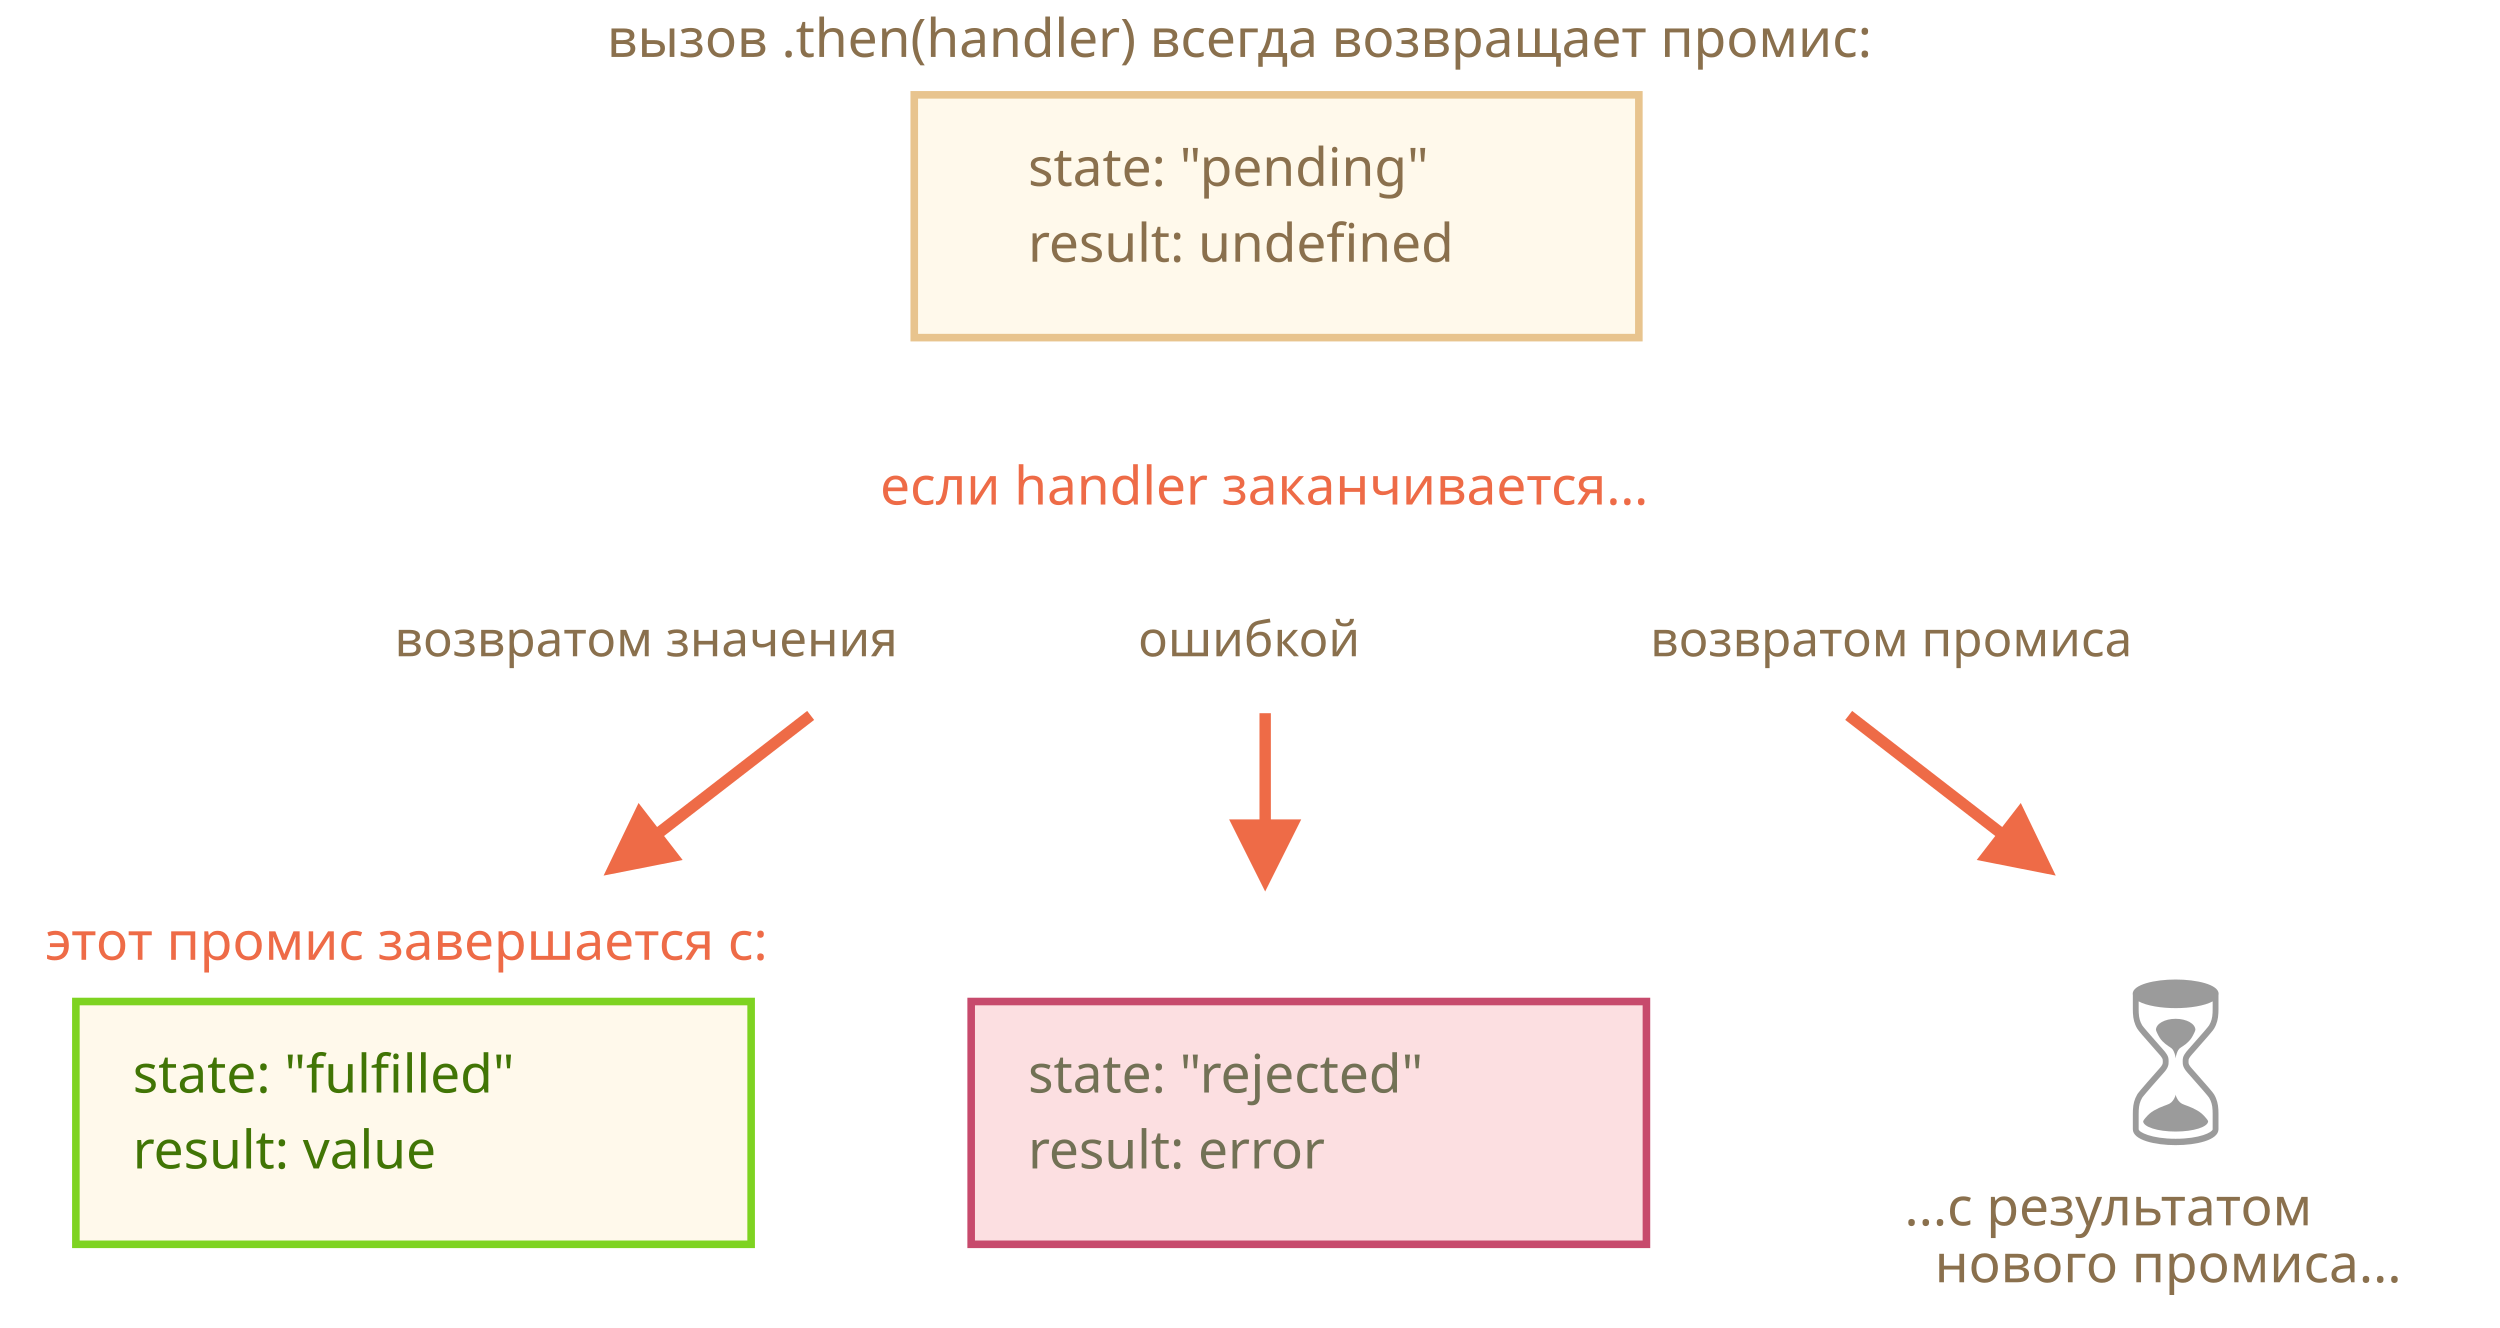
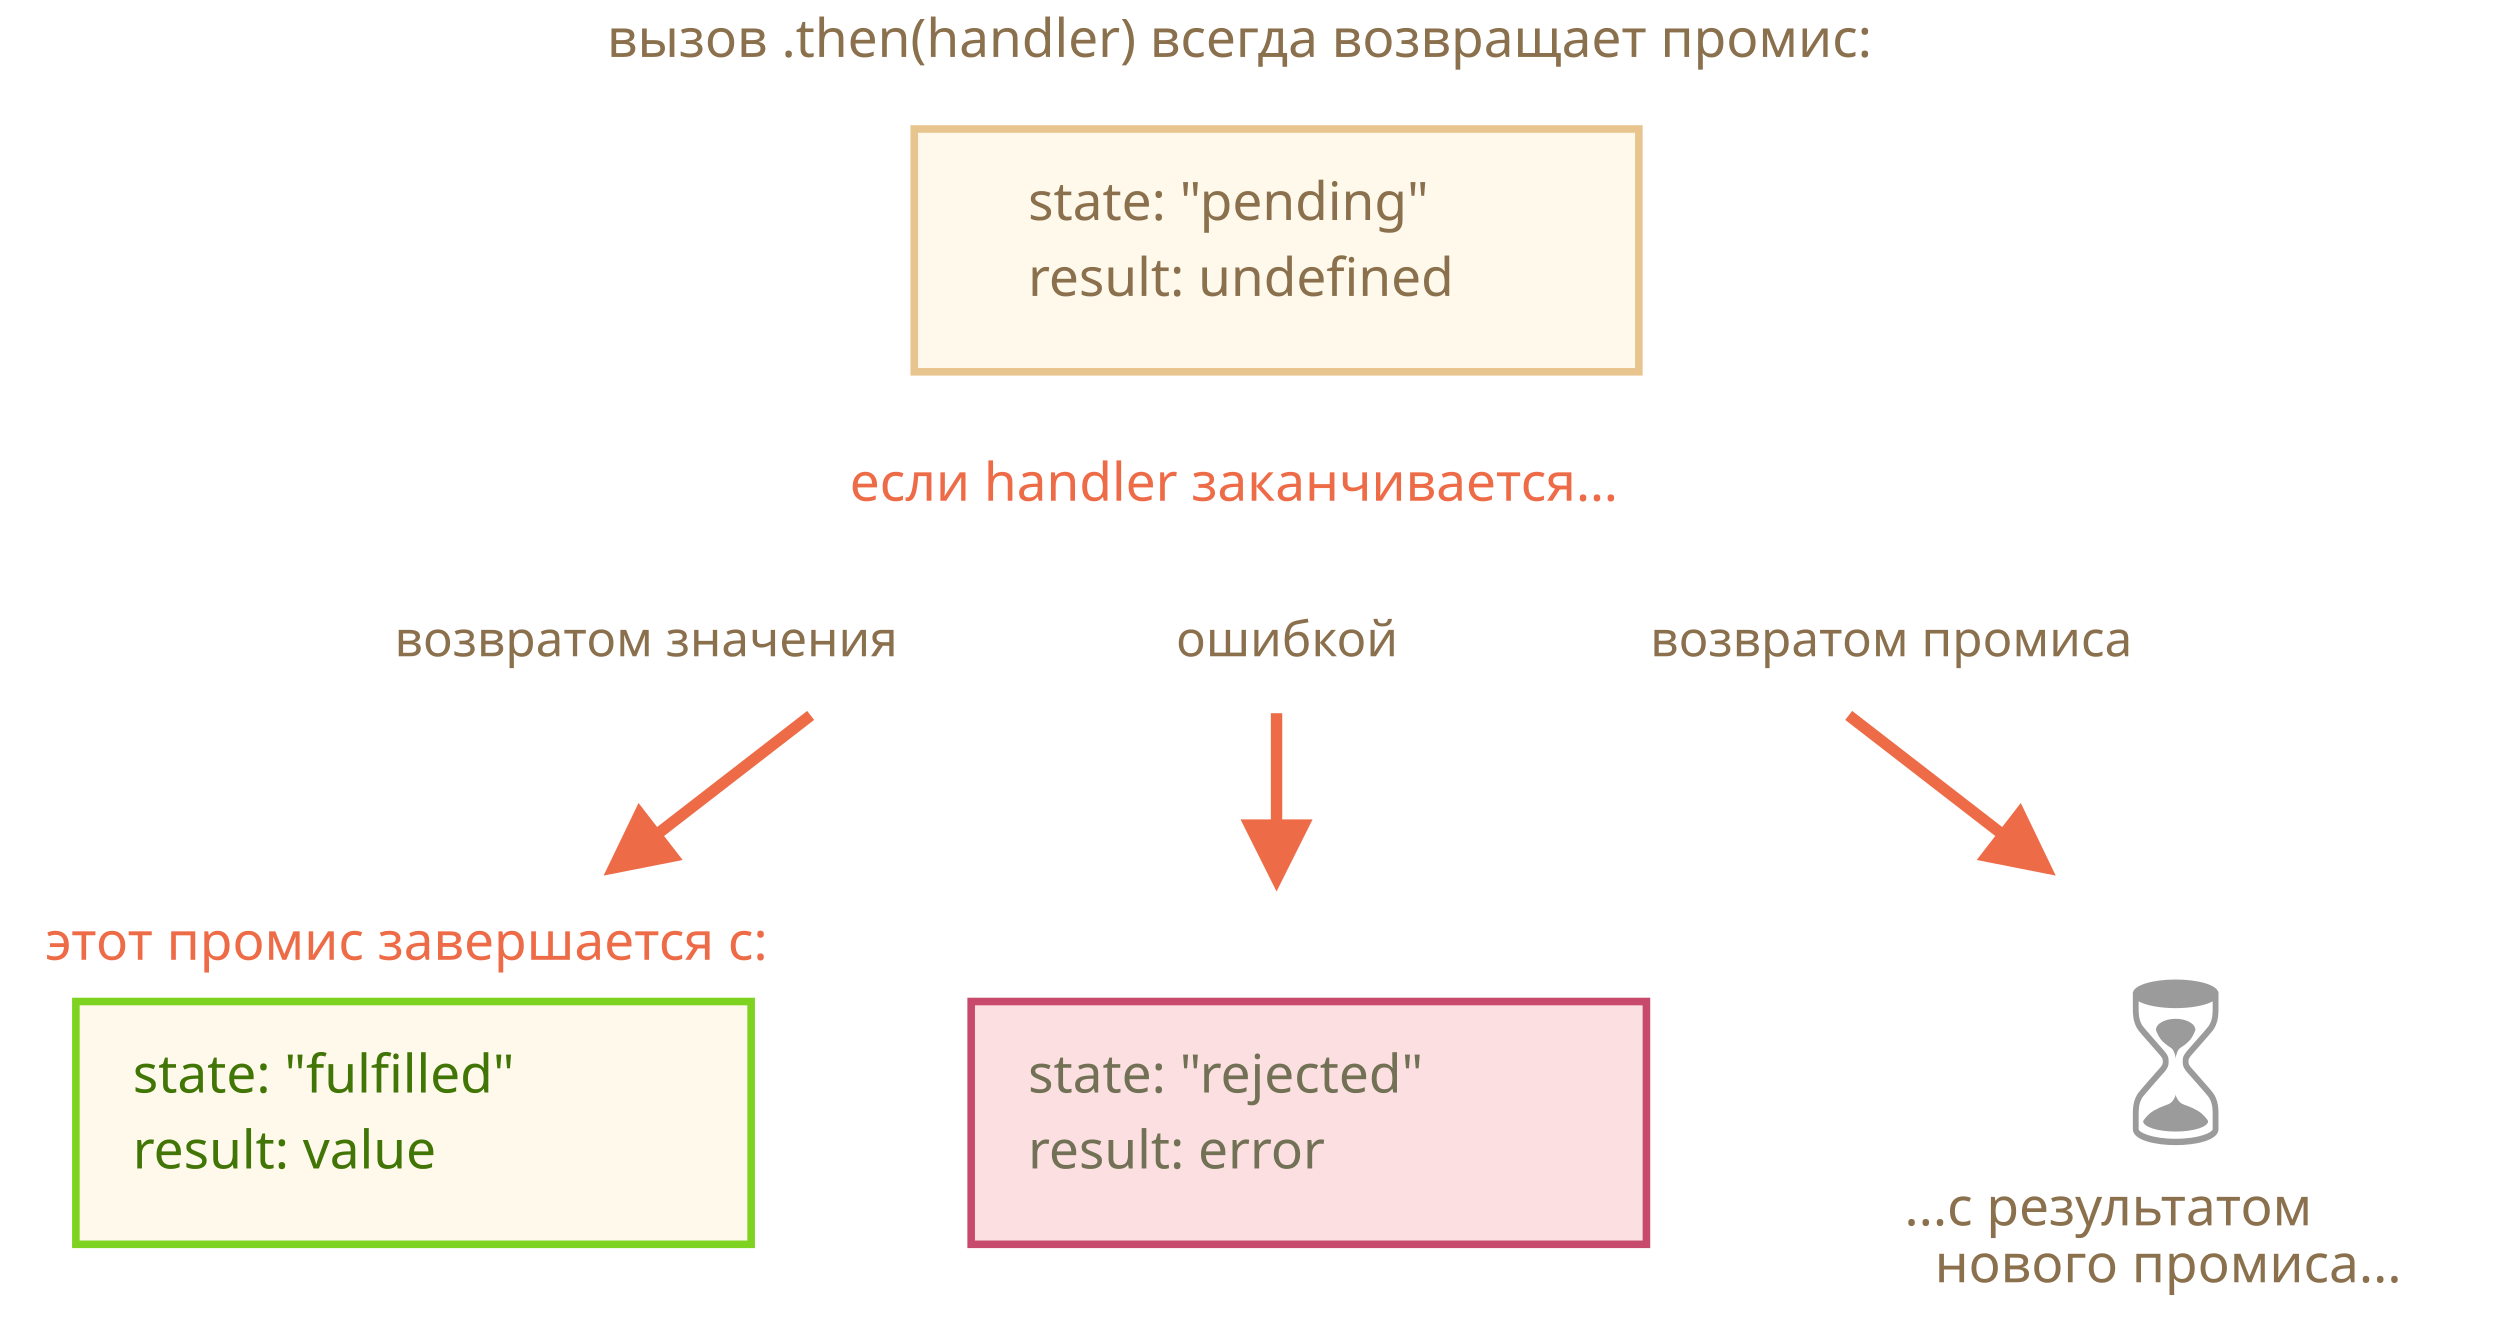
<svg xmlns="http://www.w3.org/2000/svg" width="659px" height="350px" viewBox="0 0 659 350" version="1.1">
  <g id="promise" stroke="none" stroke-width="1" fill="none" fill-rule="evenodd">
    <g id="promise-handler-variants.svg">
      <path id="Line-Copy" d="M525.949,220.367 L486.396,189.769 L488.231,187.396 L527.785,217.994 L532.68,211.666 L541.895,230.806 L521.055,226.694 L525.949,220.367 Z" fill="#EE6B47" fill-rule="nonzero" />
-       <path id="Line-Copy-3" d="M332,216 L332,188 L335,188 L335,216 L343,216 L333.5,235 L324,216 L332,216 Z" fill="#EE6B47" fill-rule="nonzero" />
+       <path id="Line-Copy-3" d="M335,216 L335,188 L338,188 L338,216 L346,216 L336.5,235 L327,216 L335,216 Z" fill="#EE6B47" fill-rule="nonzero" />
      <path id="Line-Copy-2" d="M173.215,217.994 L212.769,187.396 L214.604,189.769 L175.051,220.367 L179.945,226.694 L159.105,230.806 L168.32,211.666 L173.215,217.994 Z" fill="#EE6B47" fill-rule="nonzero" />
      <text id="return-value" font-family="PTMono-Regular, PT Mono" font-size="13" font-weight="normal" fill="#8A704D">
        <tspan x="104" y="173">возвратом значения</tspan>
      </text>
      <text id="return-promise" font-family="PTMono-Regular, PT Mono" font-size="13" font-weight="normal" fill="#8A704D">
        <tspan x="435" y="173">возвратом промиса</tspan>
      </text>
      <text id="throw-error" font-family="PTMono-Regular, PT Mono" font-size="13" font-weight="normal" fill="#8A704D">
-         <tspan x="300" y="173">ошибкой</tspan>
+         <tspan x="310" y="173">ошибкой</tspan>
      </text>
      <rect id="Rectangle-1-Copy" stroke="#7ED321" stroke-width="2" fill="#FFF9EB" x="20" y="264" width="178" height="64" />
      <text id="state:-&quot;fulfilled&quot;-r" font-family="PTMono-Regular, PT Mono" font-size="14" font-weight="normal" line-spacing="20" fill="#417505">
        <tspan x="35" y="288">state:  "fulfilled"</tspan>
        <tspan x="35" y="308">result: value</tspan>
      </text>
      <rect id="Rectangle-1-Copy-3" stroke="#C74A6C" stroke-width="2" fill="#FCDFE1" x="256" y="264" width="178" height="64" />
      <text id="state:-&quot;rejected&quot;-re" font-family="PTMono-Regular, PT Mono" font-size="14" font-weight="normal" line-spacing="20" fill="#727155">
        <tspan x="271" y="288">state:  "rejected"</tspan>
        <tspan x="271" y="308">result: error</tspan>
      </text>
      <g id="noun_88566_cc-copy" transform="translate(562, 258)" fill="#9B9B9B">
        <path d="M22.79,35.592 C22.789,34.969 22.774,34.23 22.666,33.465 C22.569,32.777 22.388,32.107 22.127,31.475 C21.989,31.142 21.817,30.8 21.616,30.458 C21.335,29.979 19.916,28.317 16.555,24.531 C16.25,24.188 16.033,23.943 15.953,23.85 L15.702,23.561 C15.645,23.495 15.589,23.429 15.534,23.362 C15.481,23.298 15.429,23.233 15.378,23.167 C15.347,23.125 15.316,23.082 15.286,23.04 C15.167,22.874 15.089,22.746 15.033,22.627 C14.958,22.469 14.919,22.356 14.907,22.262 C14.889,22.127 14.891,21.96 14.894,21.784 L14.894,21.729 C14.897,21.536 14.901,21.366 14.931,21.238 C14.954,21.141 15.004,21.034 15.09,20.899 C15.202,20.723 15.324,20.537 15.453,20.375 C15.577,20.22 15.708,20.069 15.848,19.909 L15.953,19.788 C16.033,19.696 16.25,19.452 16.552,19.11 C19.915,15.322 21.334,13.659 21.616,13.18 C21.817,12.838 21.989,12.496 22.127,12.163 C22.388,11.531 22.57,10.862 22.666,10.173 C22.774,9.408 22.789,8.668 22.79,8.046 C22.792,7.031 22.791,5.436 22.79,4.311 C22.816,4.2 22.833,4.088 22.833,3.972 C22.833,1.521 16.996,0.198 11.505,0.198 C6.013,0.198 0.176,1.521 0.176,3.972 C0.176,4.085 0.193,4.195 0.217,4.303 C0.216,5.429 0.215,7.029 0.217,8.046 C0.218,8.631 0.233,9.402 0.341,10.173 C0.438,10.863 0.62,11.532 0.881,12.163 C1.019,12.497 1.191,12.839 1.391,13.18 C1.673,13.659 3.093,15.322 6.455,19.11 C6.758,19.452 6.974,19.696 7.055,19.788 L7.155,19.903 C7.296,20.065 7.43,20.218 7.555,20.375 C7.683,20.536 7.805,20.722 7.918,20.899 C8.004,21.034 8.054,21.141 8.077,21.238 C8.107,21.366 8.111,21.529 8.114,21.728 L8.114,21.782 C8.117,21.959 8.119,22.126 8.101,22.262 C8.089,22.356 8.05,22.468 7.975,22.626 C7.918,22.746 7.84,22.873 7.722,23.04 C7.692,23.083 7.66,23.125 7.63,23.166 C7.579,23.233 7.527,23.298 7.474,23.362 C7.419,23.429 7.362,23.495 7.307,23.559 C7.294,23.574 7.235,23.64 7.139,23.749 C1.817,29.734 1.496,30.279 1.391,30.458 C1.191,30.799 1.019,31.141 0.88,31.475 C0.62,32.106 0.438,32.776 0.341,33.465 C0.233,34.236 0.218,35.007 0.217,35.592 C0.215,36.713 0.216,38.545 0.217,39.666 C0.217,42.547 6.068,43.86 11.505,43.86 C16.941,43.86 22.792,42.547 22.792,39.666 L22.791,39.11 C22.791,38.003 22.792,36.542 22.79,35.592 L22.79,35.592 Z M21.256,39.665 L21.256,39.695 C21.172,40.463 17.857,42.182 11.505,42.182 C5.07,42.182 1.752,40.418 1.752,39.665 C1.751,38.545 1.749,36.715 1.752,35.595 C1.752,35.036 1.766,34.376 1.858,33.719 C1.933,33.181 2.075,32.659 2.278,32.167 C2.386,31.907 2.522,31.637 2.681,31.367 C2.771,31.219 3.436,30.32 8.239,24.918 C8.349,24.795 8.413,24.722 8.422,24.712 C8.486,24.637 8.55,24.562 8.613,24.485 C8.681,24.404 8.747,24.32 8.812,24.235 C8.853,24.18 8.894,24.125 8.934,24.069 C9.044,23.913 9.206,23.675 9.337,23.398 C9.443,23.174 9.571,22.87 9.619,22.501 C9.654,22.234 9.651,21.981 9.648,21.757 L9.647,21.705 C9.643,21.414 9.634,21.128 9.563,20.822 C9.494,20.529 9.367,20.24 9.176,19.94 C9.039,19.725 8.888,19.495 8.711,19.273 C8.564,19.088 8.412,18.914 8.265,18.746 L8.168,18.634 C8.086,18.539 7.865,18.29 7.556,17.942 C4.538,14.541 2.898,12.633 2.682,12.273 C2.522,12 2.386,11.731 2.278,11.471 C2.075,10.979 1.933,10.457 1.858,9.919 C1.766,9.262 1.752,8.602 1.751,8.042 C1.75,7.471 1.75,6.715 1.75,5.962 C3.856,7.131 7.759,7.746 11.504,7.746 C15.248,7.746 19.151,7.131 21.257,5.963 C21.257,6.715 21.257,7.471 21.256,8.042 C21.255,8.602 21.241,9.263 21.149,9.919 C21.074,10.457 20.932,10.979 20.729,11.471 C20.621,11.73 20.486,12 20.326,12.272 C20.109,12.633 18.469,14.541 15.451,17.942 C15.142,18.29 14.921,18.539 14.839,18.634 L14.737,18.751 C14.592,18.917 14.442,19.09 14.295,19.273 C14.118,19.496 13.967,19.725 13.831,19.94 C13.639,20.24 13.512,20.529 13.444,20.823 C13.372,21.13 13.363,21.416 13.359,21.706 L13.359,21.76 C13.356,21.982 13.352,22.234 13.387,22.501 C13.436,22.87 13.564,23.174 13.67,23.398 C13.801,23.675 13.962,23.913 14.073,24.07 C14.113,24.126 14.154,24.181 14.195,24.235 C14.26,24.32 14.326,24.404 14.393,24.485 C14.456,24.562 14.521,24.637 14.584,24.711 L14.839,25.004 C14.921,25.099 15.143,25.348 15.453,25.698 C18.47,29.098 20.109,31.004 20.325,31.365 C20.486,31.638 20.621,31.908 20.729,32.166 C20.932,32.659 21.074,33.181 21.149,33.719 C21.241,34.375 21.254,35.035 21.256,35.595 C21.258,36.715 21.257,38.545 21.256,39.665 L21.256,39.665 Z" id="Shape" />
        <path d="M19.628,36.874 C19.561,36.79 19.491,36.708 19.421,36.626 C19.1,36.252 18.769,35.888 18.4,35.569 C18.035,35.254 17.641,34.982 17.232,34.741 C16.807,34.49 16.368,34.267 15.925,34.059 C15.478,33.849 15.022,33.668 14.56,33.501 C14.333,33.419 14.107,33.338 13.882,33.251 C13.642,33.158 13.398,33.074 13.17,32.95 C12.989,32.851 12.818,32.73 12.662,32.59 C12.388,32.341 12.156,32.042 11.966,31.713 C11.762,31.358 11.567,30.949 11.504,30.532 C11.44,30.95 11.245,31.358 11.041,31.713 C10.852,32.042 10.62,32.341 10.345,32.59 C10.19,32.73 10.018,32.851 9.838,32.95 C9.61,33.074 9.365,33.158 9.126,33.251 C8.901,33.338 8.674,33.419 8.448,33.501 C7.986,33.668 7.53,33.849 7.082,34.059 C6.639,34.267 6.2,34.49 5.776,34.741 C5.367,34.982 4.973,35.254 4.608,35.569 C4.239,35.888 3.908,36.252 3.587,36.626 C3.517,36.708 3.447,36.79 3.38,36.874 C3.302,36.971 3.226,37.07 3.153,37.171 C3.068,37.287 2.99,37.411 2.935,37.548 C2.935,39.056 6.769,40.279 11.499,40.279 C16.228,40.279 20.062,39.056 20.062,37.548 L20.073,37.548 C20.019,37.411 19.94,37.287 19.855,37.171 C19.781,37.07 19.705,36.971 19.628,36.874 L19.628,36.874 Z" id="Shape" />
        <path d="M10.492,18.391 C10.602,18.496 10.706,18.625 10.8,18.776 C10.967,19.042 11.108,19.361 11.223,19.713 C11.347,20.093 11.465,20.529 11.504,20.975 C11.542,20.529 11.66,20.093 11.784,19.713 C11.899,19.361 12.04,19.042 12.207,18.776 C12.301,18.625 12.405,18.496 12.515,18.391 C12.653,18.258 12.801,18.168 12.947,18.069 C13.083,17.976 13.221,17.889 13.358,17.801 C13.639,17.623 13.915,17.429 14.187,17.205 C14.456,16.982 14.722,16.744 14.98,16.476 C15.228,16.218 15.467,15.928 15.689,15.591 C15.913,15.25 16.113,14.861 16.308,14.461 C16.351,14.374 16.393,14.286 16.434,14.196 C16.481,14.092 16.527,13.987 16.572,13.879 C16.623,13.755 16.671,13.622 16.704,13.476 C16.704,11.864 14.377,10.557 11.507,10.557 C8.636,10.557 6.309,11.864 6.309,13.476 L6.303,13.476 C6.336,13.623 6.383,13.755 6.435,13.879 C6.48,13.987 6.526,14.092 6.573,14.196 C6.614,14.286 6.656,14.374 6.698,14.461 C6.893,14.861 7.094,15.25 7.318,15.591 C7.539,15.928 7.779,16.218 8.027,16.476 C8.285,16.745 8.551,16.983 8.82,17.205 C9.091,17.429 9.368,17.623 9.649,17.801 C9.786,17.889 9.923,17.976 10.06,18.069 C10.206,18.168 10.354,18.257 10.492,18.391 L10.492,18.391 Z" id="Shape" />
      </g>
      <text id="...with-the-result-o" font-family="PTMono-Regular, PT Mono" font-size="14" font-weight="normal" fill="#8A704D">
        <tspan x="502" y="323">...с результатом</tspan>
        <tspan x="510" y="338">нового промиса...</tspan>
      </text>
-       <rect id="Rectangle-1-Copy-2" stroke="#E8C48E" stroke-width="2" fill="#FFF9EB" x="241" y="25" width="191" height="64" />
+       <rect id="Rectangle-1-Copy-2" stroke="#E8C48E" stroke-width="2" fill="#FFF9EB" x="241" y="34" width="191" height="64" />
      <text id="state:-&quot;pending&quot;-res" font-family="PTMono-Regular, PT Mono" font-size="14" font-weight="normal" line-spacing="20" fill="#8A704D">
-         <tspan x="271" y="49">state: "pending"</tspan>
-         <tspan x="271" y="69">result: undefined</tspan>
+         <tspan x="271" y="58">state: "pending"</tspan>
+         <tspan x="271" y="78">result: undefined</tspan>
      </text>
      <text id="the-call-of-.then(ha" font-family="PTMono-Regular, PT Mono" font-size="14" font-weight="normal" fill="#8A704D">
        <tspan x="160" y="15">вызов .then(handler) всегда возвращает промис:</tspan>
      </text>
      <text id="if-handler-ends-with" font-family="PTMono-Regular, PT Mono" font-size="14" font-weight="normal" fill="#EE6B47">
-         <tspan x="232" y="133">если handler заканчивается…</tspan>
+         <tspan x="224" y="132">если handler заканчивается…</tspan>
      </text>
      <text id="that-promise-settles" font-family="PTMono-Regular, PT Mono" font-size="14" font-weight="normal" fill="#EE6B47">
        <tspan x="12" y="253">этот промис завершается с:</tspan>
      </text>
    </g>
  </g>
</svg>
